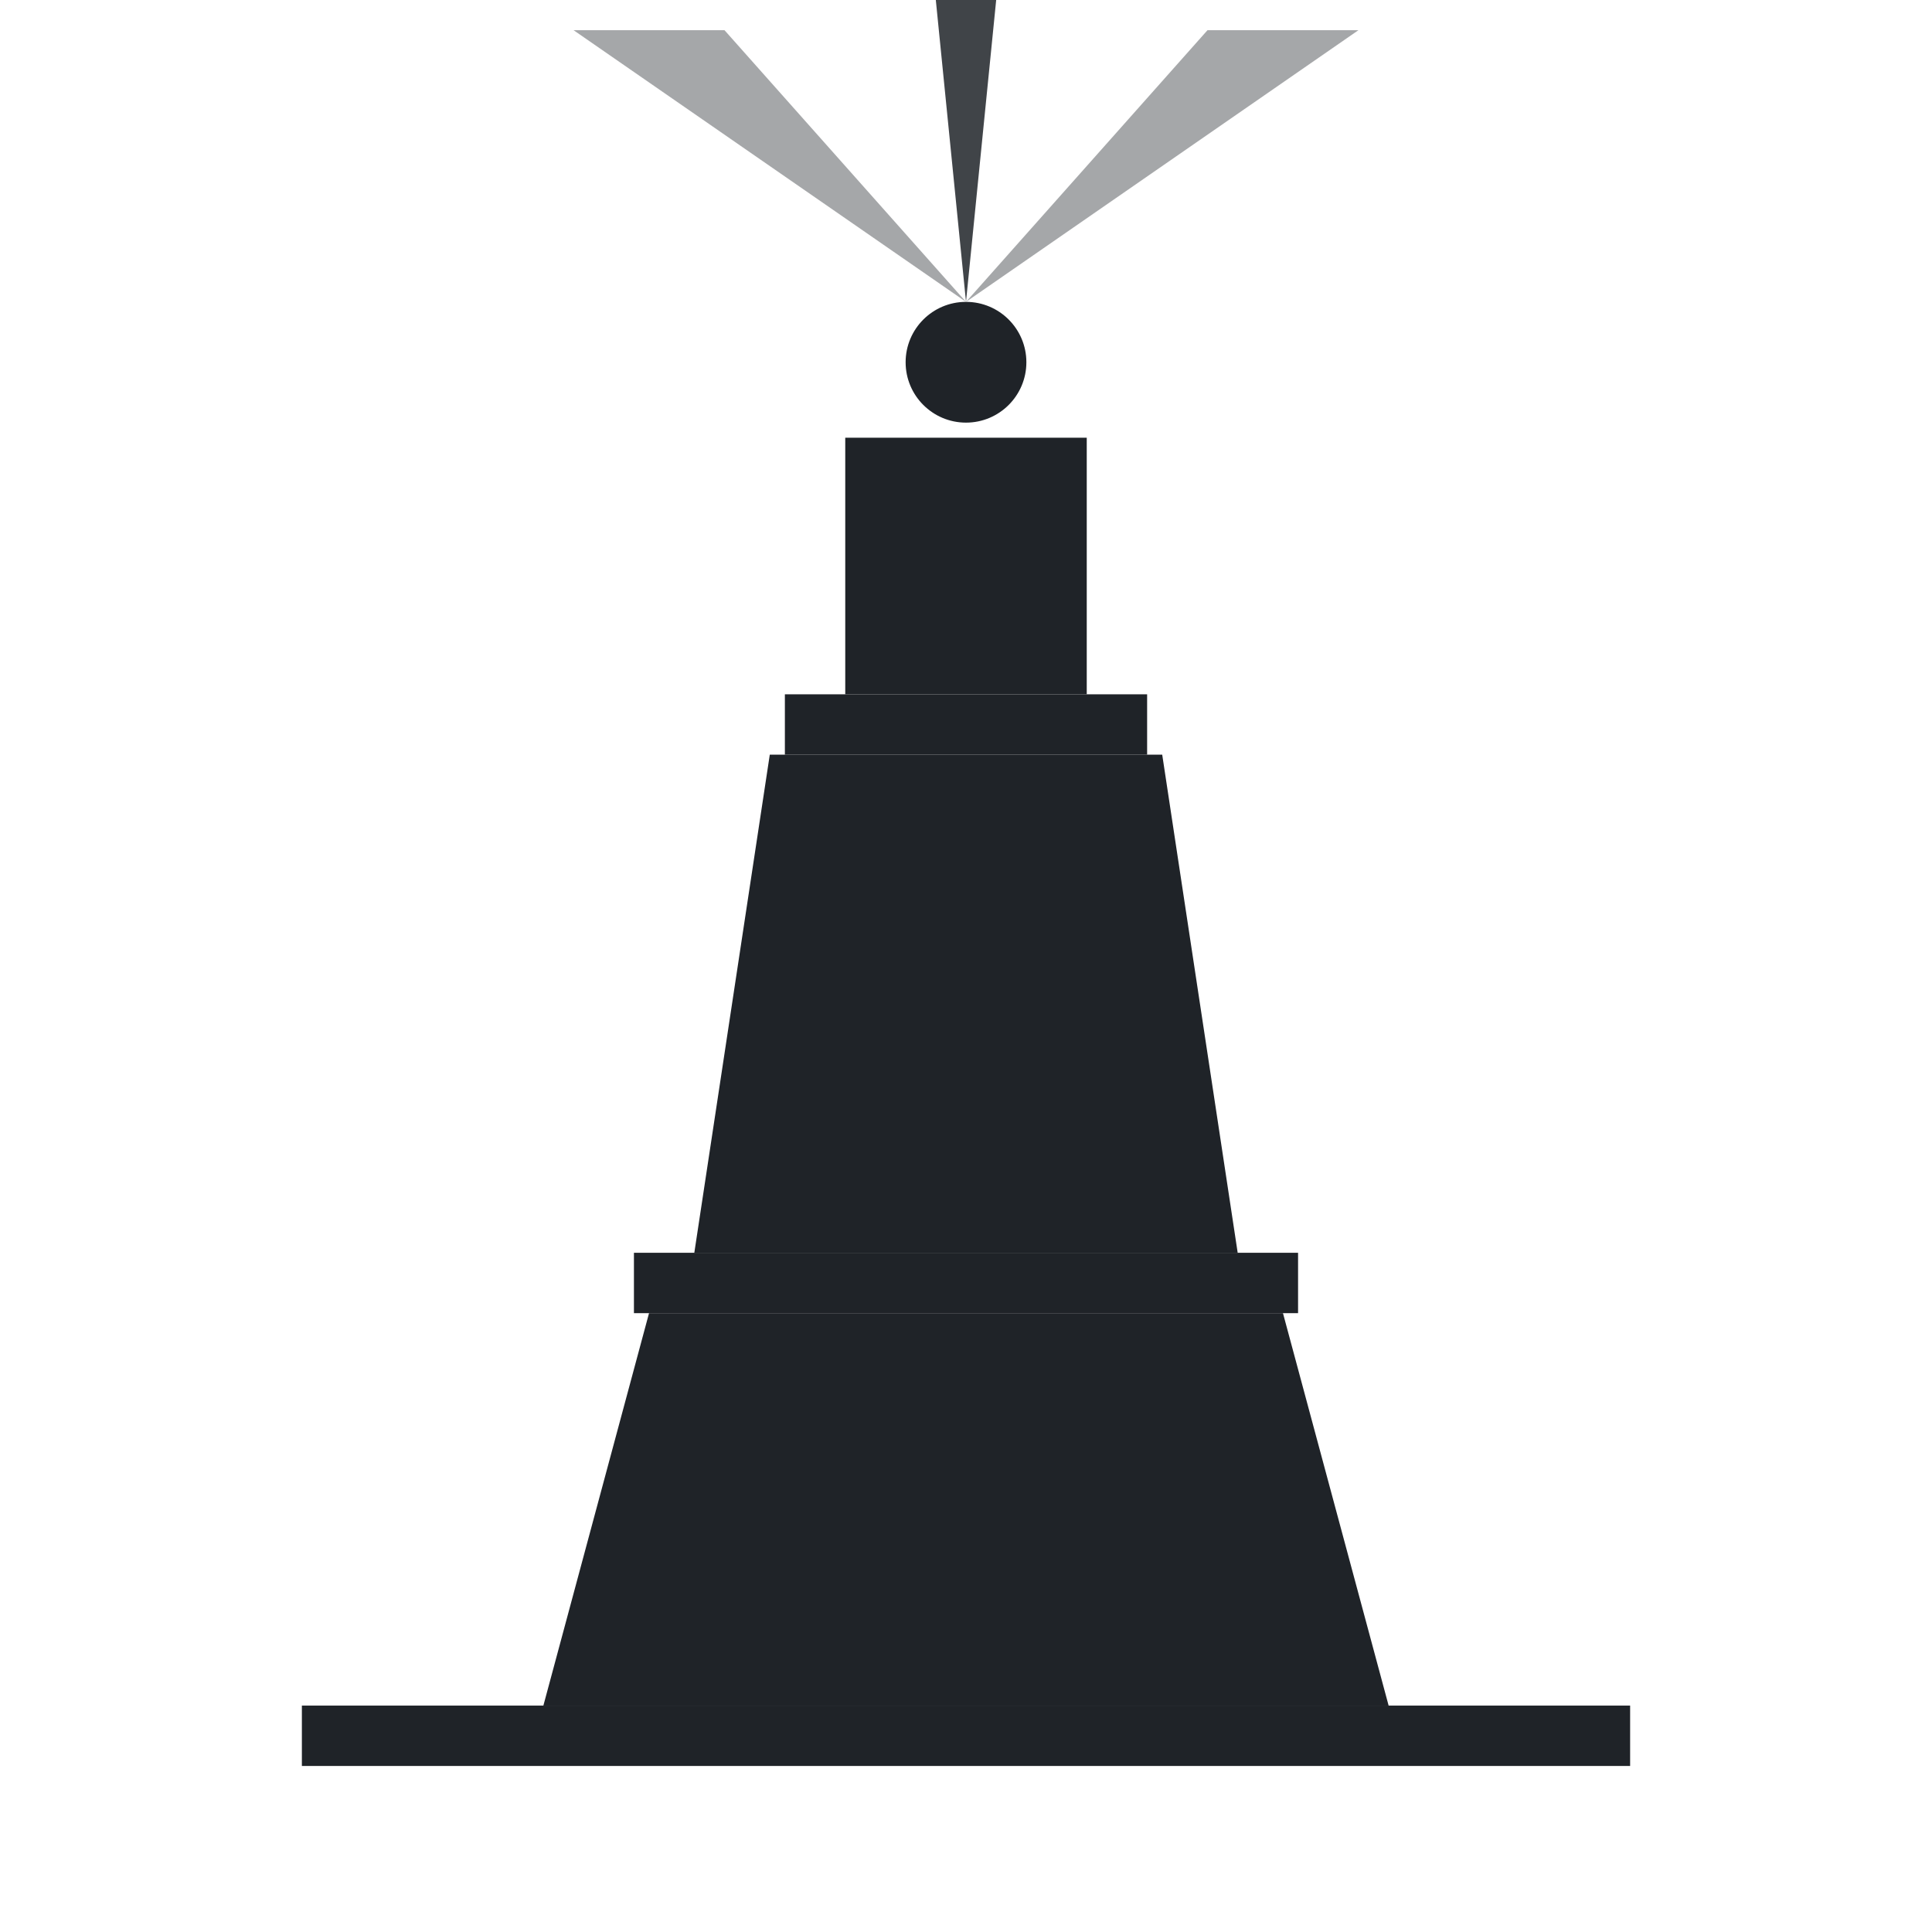
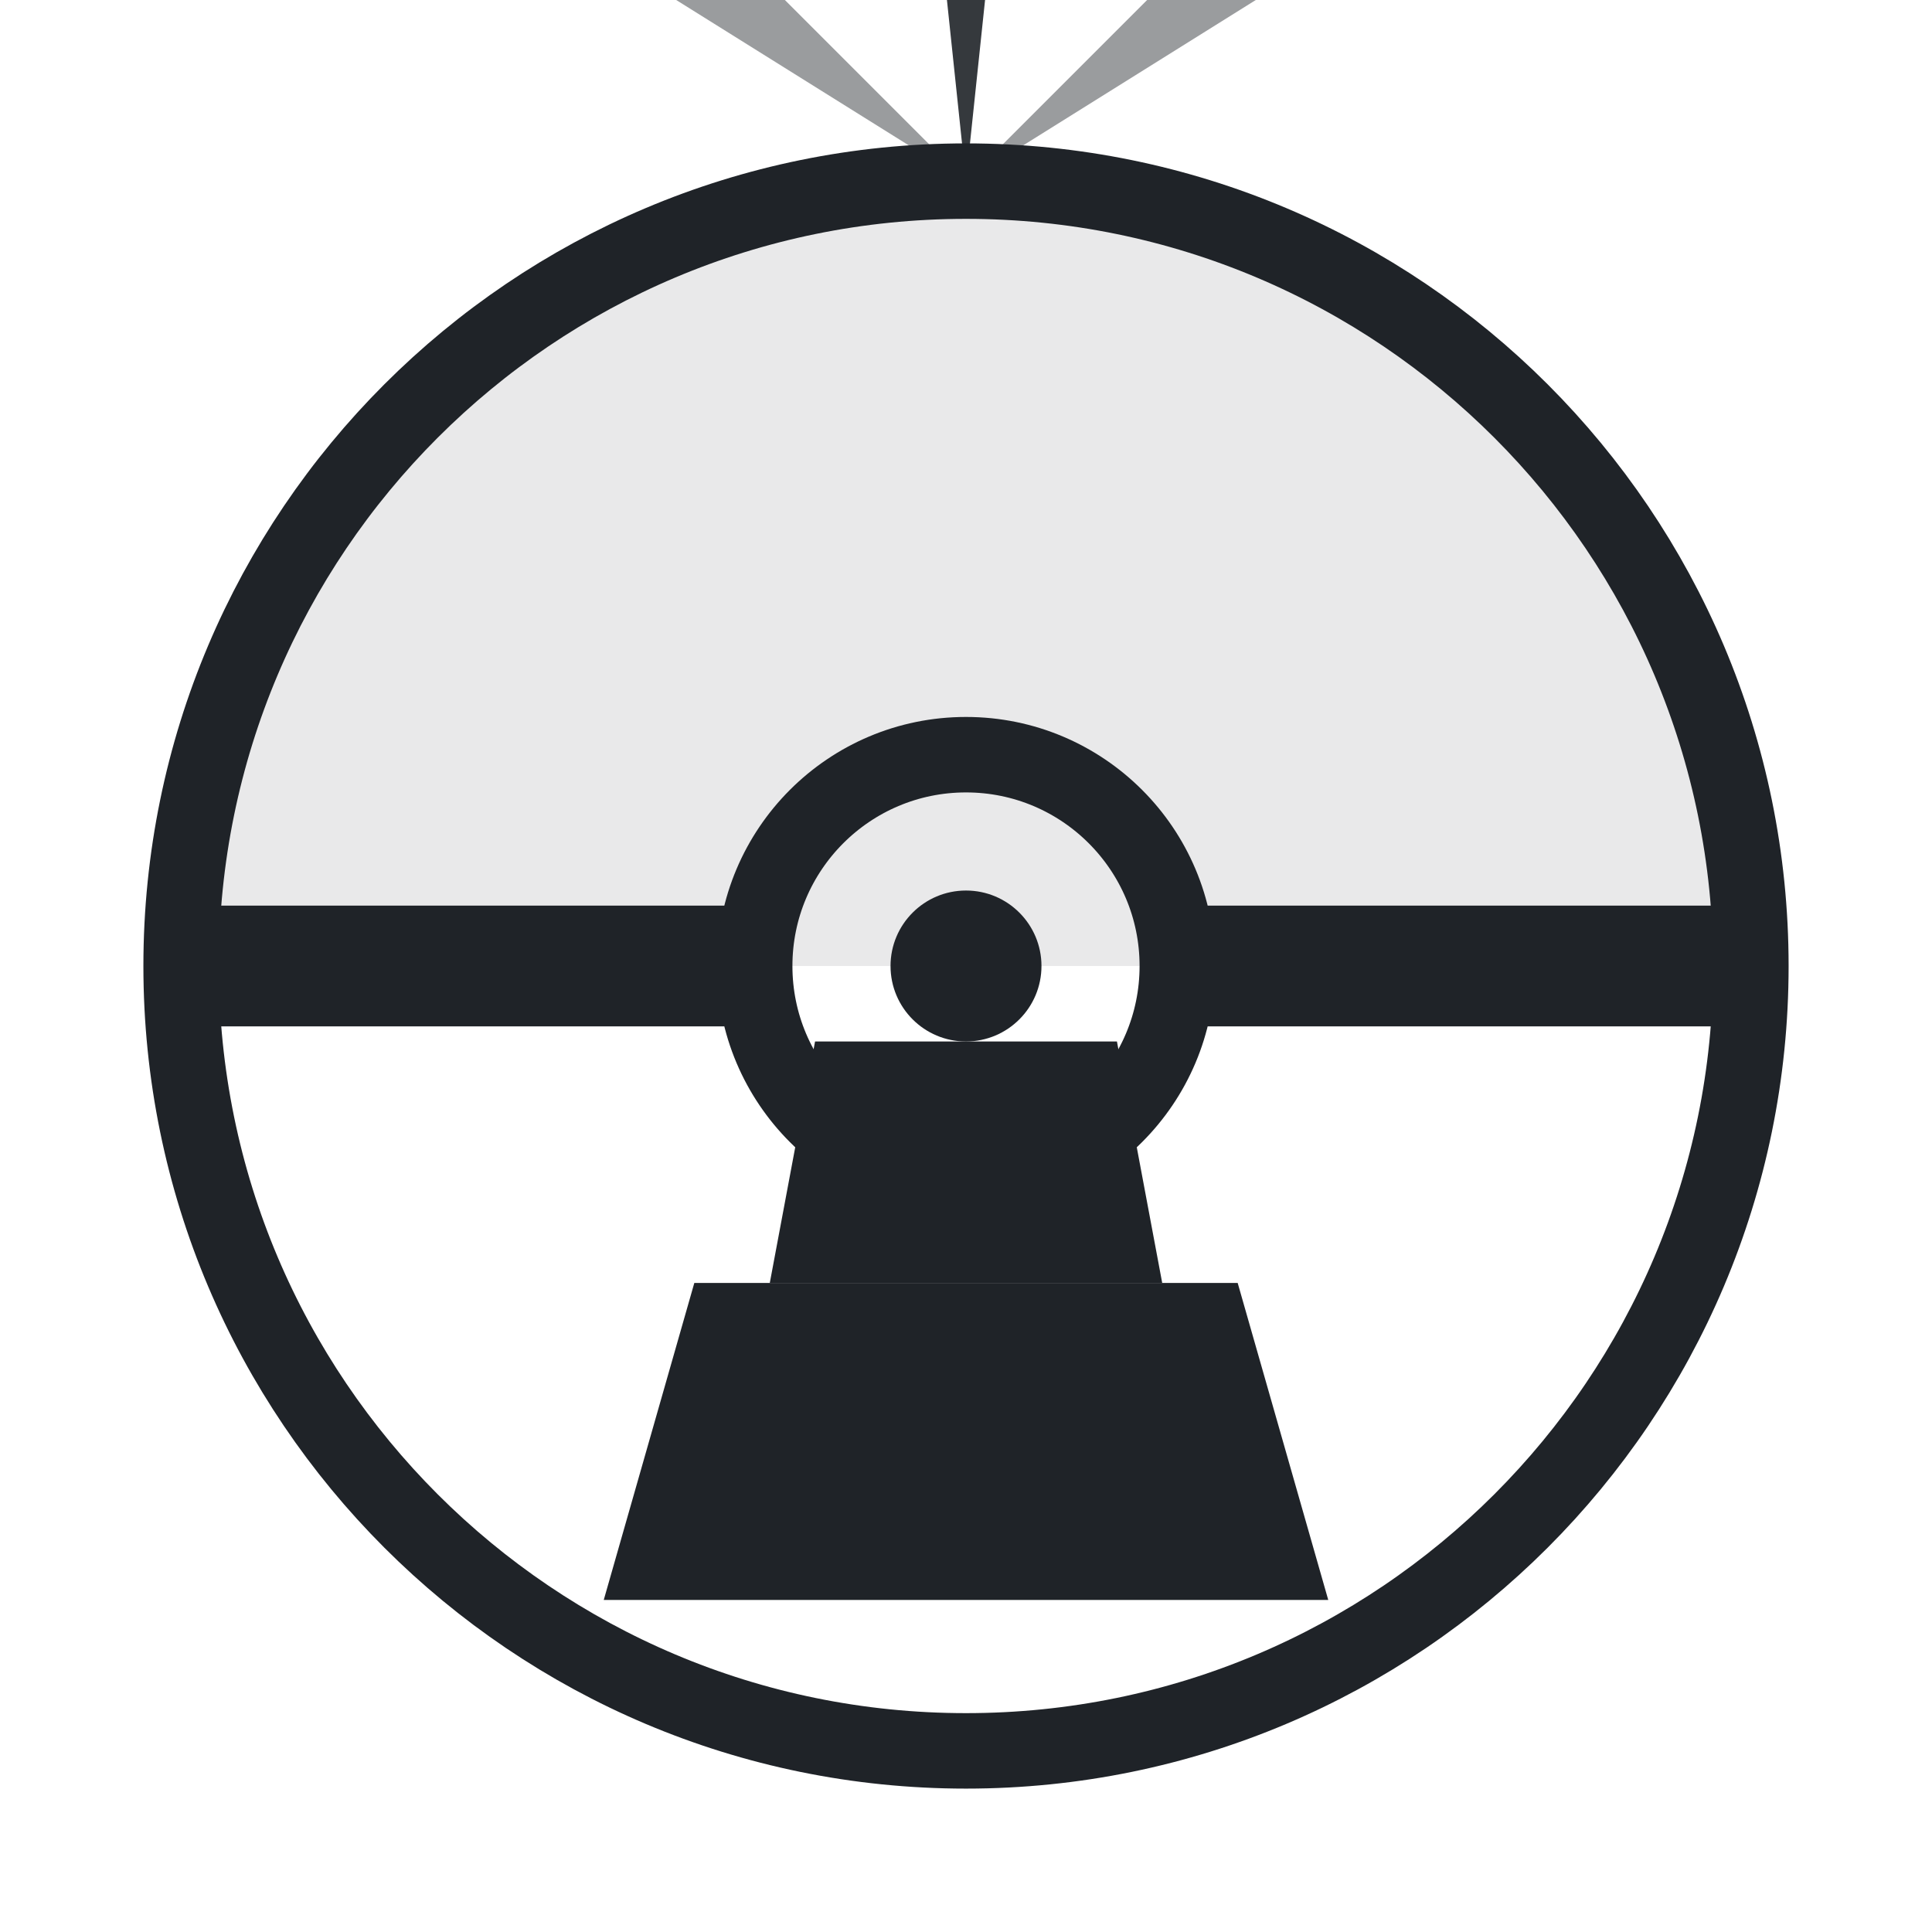
<svg xmlns="http://www.w3.org/2000/svg" viewBox="0 0 256 256" role="img" aria-label="Pharos">
  <style>
-     .fg { fill: #1f2328; }
-     @media (prefers-color-scheme: dark) {
-       .fg { fill: #e6edf3; }
-     }
+     svg { color: #1f2328; }
+     @media (prefers-color-scheme: dark) { svg { color: #e6edf3; } }
  </style>
-   <g class="fg">
-     <polygon points="128,40 76,4 96,4" opacity="0.4" />
-     <polygon points="128,40 124,0 132,0" opacity="0.85" />
-     <polygon points="128,40 160,4 180,4" opacity="0.4" />
-     <circle cx="128" cy="48" r="8" />
-     <rect x="112" y="58" width="32" height="34" />
-     <rect x="104" y="92" width="48" height="8" />
-     <polygon points="102,100 154,100 164,166 92,166" />
-     <rect x="84" y="166" width="88" height="8" />
-     <polygon points="86,174 170,174 184,226 72,226" />
-     <rect x="40" y="226" width="176" height="8" />
+   <g fill="currentColor">
+     <polygon points="128,24 80,-6 98,-6" opacity="0.45" />
+     <polygon points="128,24 124,-14 132,-14" opacity="0.9" />
+     <polygon points="128,24 158,-6 176,-6" opacity="0.45" />
  </g>
+   <path d="M 24 128 A 104 104 0 0 1 232 128 Z" fill="currentColor" opacity="0.10" />
+   <circle cx="128" cy="128" r="104" fill="none" stroke="currentColor" stroke-width="10" />
+   <g fill="currentColor">
+     <polygon points="108,138 148,138 154,170 102,170" />
+     <polygon points="92,170 164,170 176,212 80,212" />
+   </g>
+   <rect x="24" y="120" width="76" height="16" fill="currentColor" />
+   <rect x="156" y="120" width="76" height="16" fill="currentColor" />
+   <circle cx="128" cy="128" r="28" fill="none" stroke="currentColor" stroke-width="10" />
+   <circle cx="128" cy="128" r="10" fill="currentColor" />
</svg>
